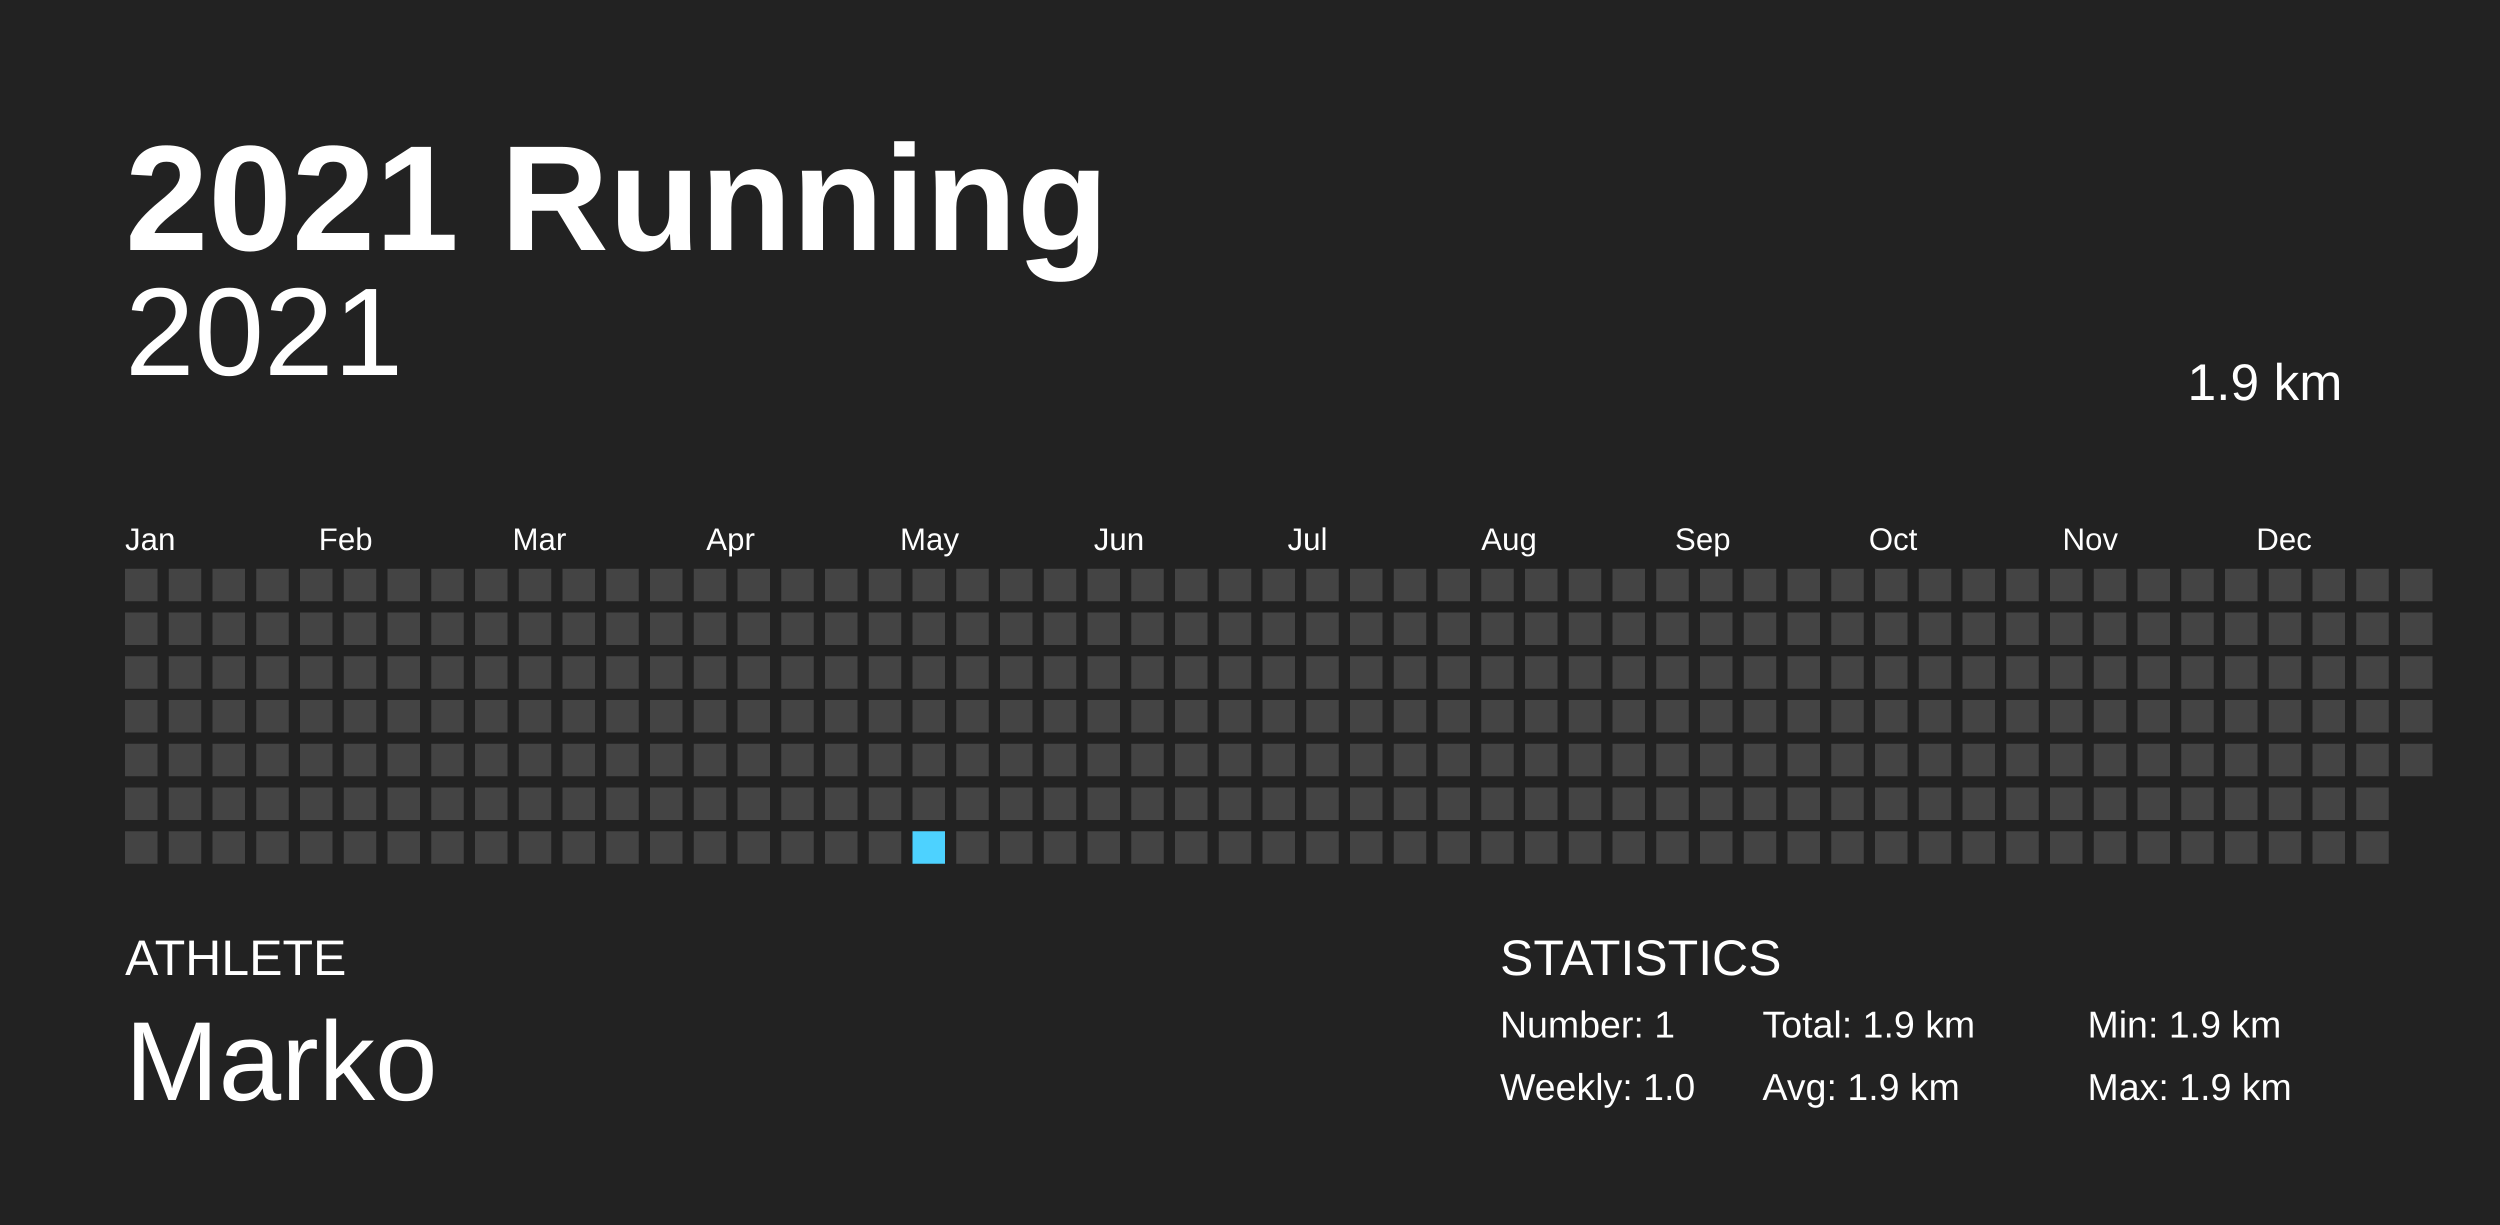
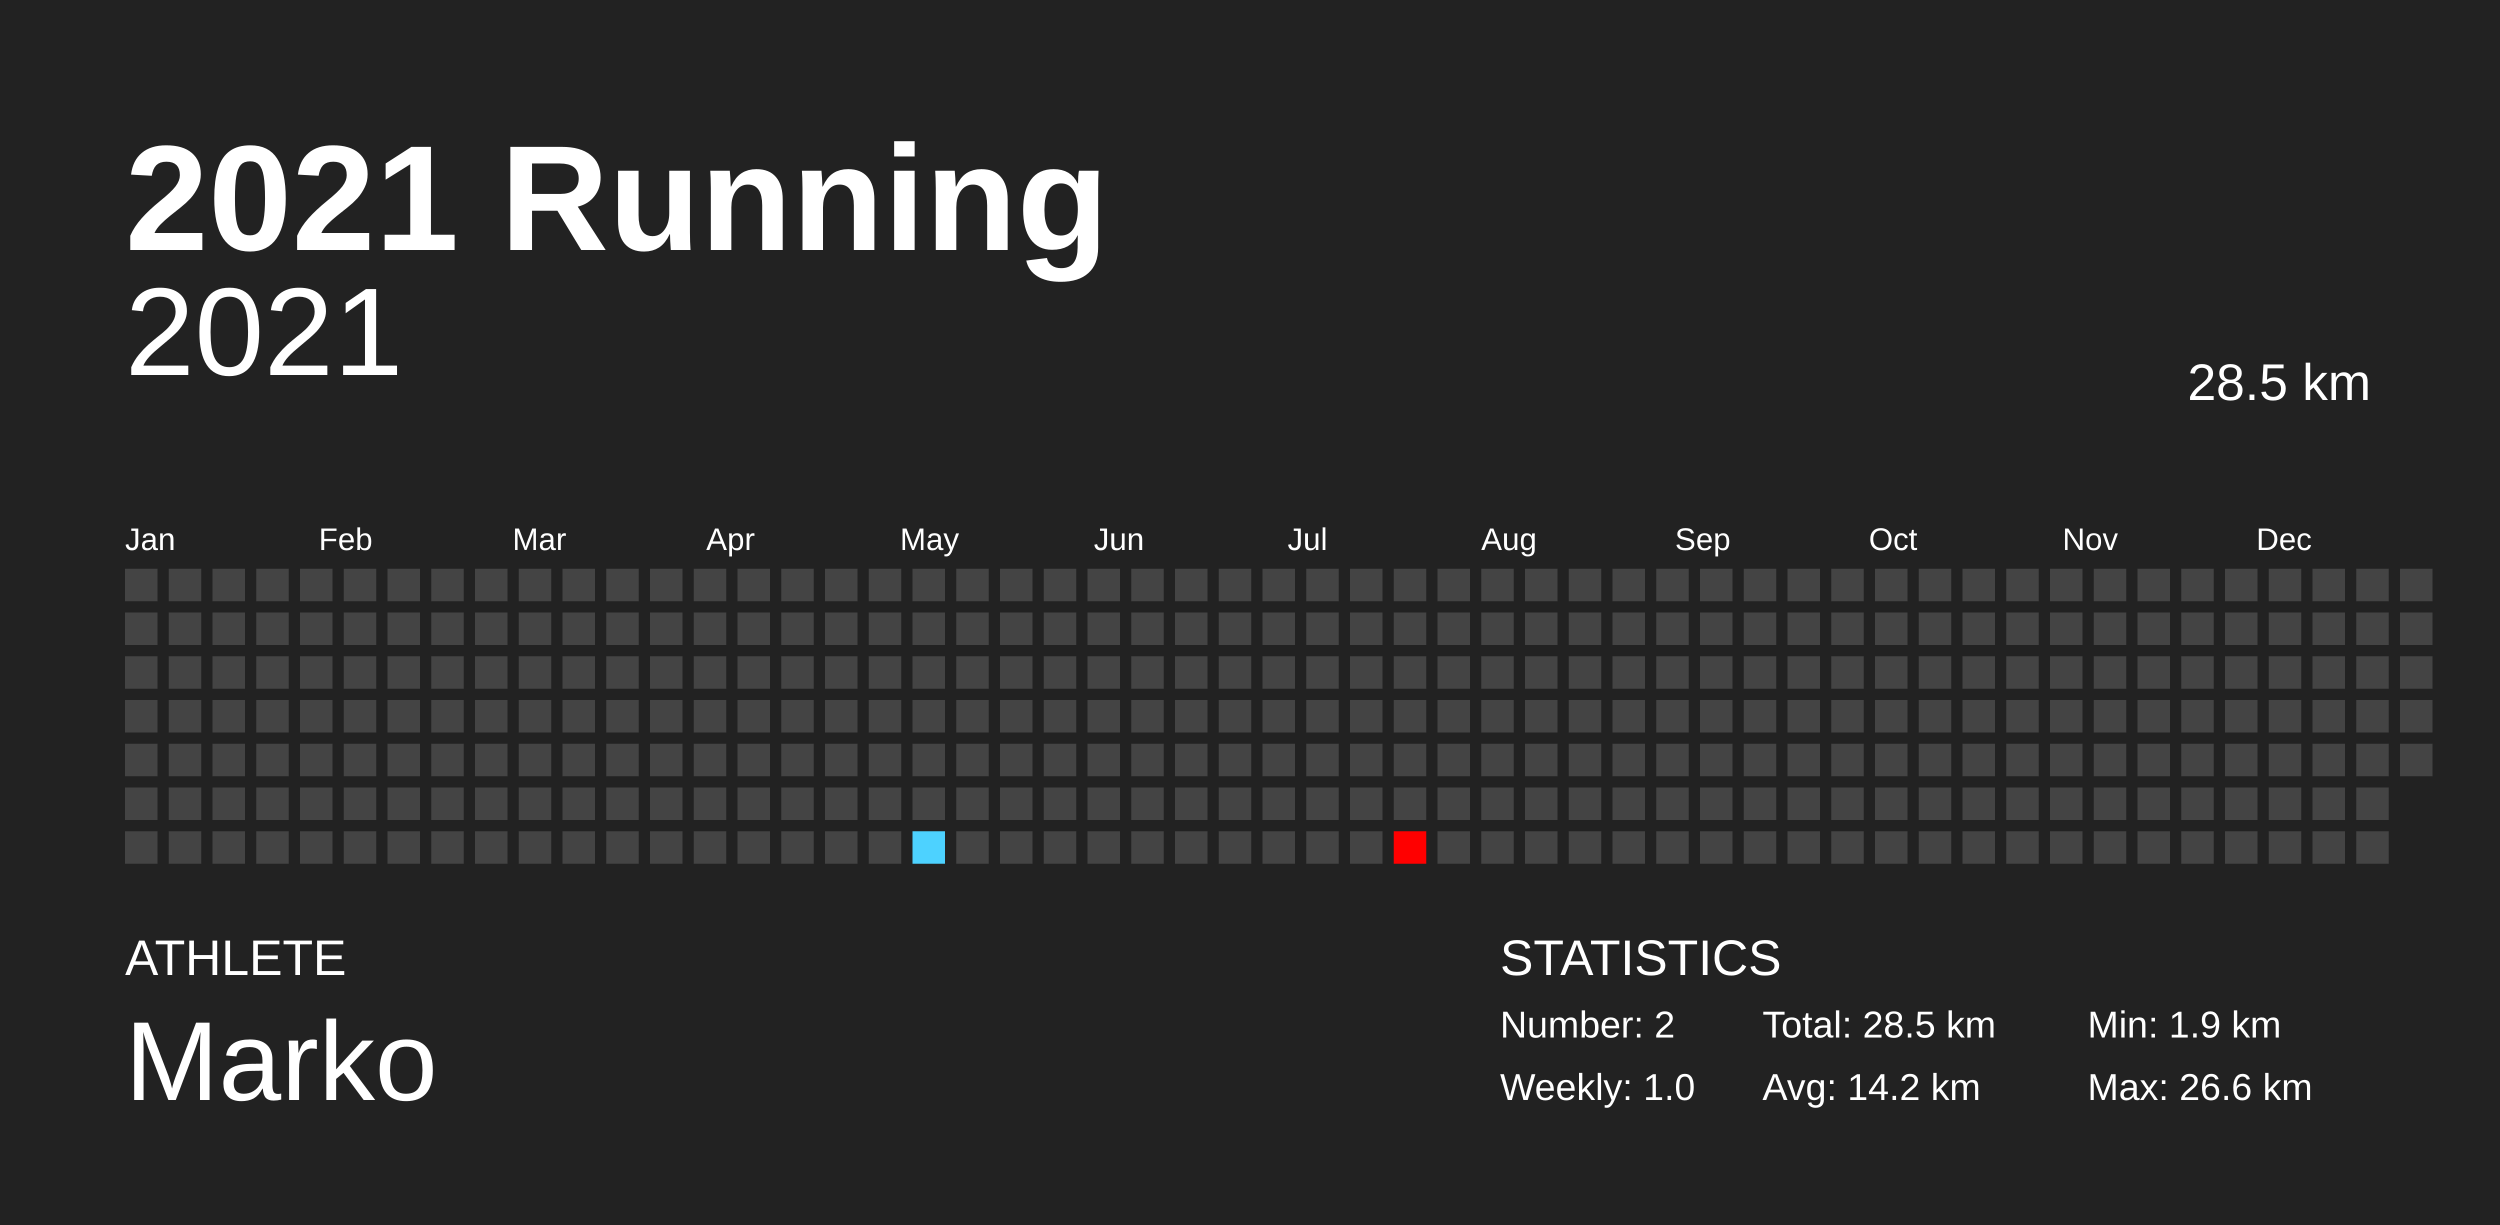
<svg xmlns="http://www.w3.org/2000/svg" baseProfile="full" height="98mm" version="1.1" viewBox="0,0,200,98" width="200mm">
  <defs />
  <rect fill="#222222" height="98" width="200" x="0" y="0" />
  <text fill="#FFFFFF" style="font-size:12px; font-family:Arial; font-weight:bold;" x="10" y="20">2021 Running</text>
  <text fill="#FFFFFF" style="font-size:4px; font-family:Arial" x="10" y="78">ATHLETE</text>
  <text fill="#FFFFFF" style="font-size:9px; font-family:Arial" x="10" y="88">Marko</text>
  <text fill="#FFFFFF" style="font-size:4px; font-family:Arial" x="120" y="78">STATISTICS</text>
-   <text fill="#FFFFFF" style="font-size:3px; font-family:Arial" x="120" y="83">Number: 1</text>
+   <text fill="#FFFFFF" style="font-size:3px; font-family:Arial" x="120" y="83">Number: 2</text>
  <text fill="#FFFFFF" style="font-size:3px; font-family:Arial" x="120" y="88">Weekly: 1.0</text>
-   <text fill="#FFFFFF" style="font-size:3px; font-family:Arial" x="141" y="83">Total: 1.9 km</text>
-   <text fill="#FFFFFF" style="font-size:3px; font-family:Arial" x="141" y="88">Avg: 1.9 km</text>
+   <text fill="#FFFFFF" style="font-size:3px; font-family:Arial" x="141" y="83">Total: 28.5 km</text>
+   <text fill="#FFFFFF" style="font-size:3px; font-family:Arial" x="141" y="88">Avg: 14.2 km</text>
  <text fill="#FFFFFF" style="font-size:3px; font-family:Arial" x="167" y="83">Min: 1.9 km</text>
-   <text fill="#FFFFFF" style="font-size:3px; font-family:Arial" x="167" y="88">Max: 1.9 km</text>
+   <text fill="#FFFFFF" style="font-size:3px; font-family:Arial" x="167" y="88">Max: 26.6 km</text>
  <text alignment-baseline="hanging" fill="#FFFFFF" style="font-size:10.0px; font-family:Arial;" x="10" y="30">2021</text>
-   <text alignment-baseline="hanging" fill="#FFFFFF" style="font-size:4.125px; font-family:Arial;" x="175" y="32">1.9 km</text>
+   <text alignment-baseline="hanging" fill="#FFFFFF" style="font-size:4.125px; font-family:Arial;" x="175" y="32">28.5 km</text>
  <text fill="#FFFFFF" style="font-size:2.5px; font-family:Arial" x="10.0" y="44">Jan</text>
  <text fill="#FFFFFF" style="font-size:2.5px; font-family:Arial" x="25.5" y="44">Feb</text>
  <text fill="#FFFFFF" style="font-size:2.5px; font-family:Arial" x="41.0" y="44">Mar</text>
  <text fill="#FFFFFF" style="font-size:2.5px; font-family:Arial" x="56.5" y="44">Apr</text>
  <text fill="#FFFFFF" style="font-size:2.5px; font-family:Arial" x="72.0" y="44">May</text>
  <text fill="#FFFFFF" style="font-size:2.5px; font-family:Arial" x="87.5" y="44">Jun</text>
  <text fill="#FFFFFF" style="font-size:2.5px; font-family:Arial" x="103.0" y="44">Jul</text>
  <text fill="#FFFFFF" style="font-size:2.5px; font-family:Arial" x="118.5" y="44">Aug</text>
  <text fill="#FFFFFF" style="font-size:2.5px; font-family:Arial" x="134.0" y="44">Sep</text>
  <text fill="#FFFFFF" style="font-size:2.5px; font-family:Arial" x="149.5" y="44">Oct</text>
  <text fill="#FFFFFF" style="font-size:2.5px; font-family:Arial" x="165.0" y="44">Nov</text>
  <text fill="#FFFFFF" style="font-size:2.5px; font-family:Arial" x="180.5" y="44">Dec</text>
  <rect fill="#444444" height="2.6" width="2.6" x="10.0" y="45.5" />
  <rect fill="#444444" height="2.6" width="2.6" x="10.0" y="49.0" />
  <rect fill="#444444" height="2.6" width="2.6" x="10.0" y="52.5" />
  <rect fill="#444444" height="2.6" width="2.6" x="10.0" y="56.0" />
  <rect fill="#444444" height="2.6" width="2.6" x="10.0" y="59.5" />
  <rect fill="#444444" height="2.6" width="2.6" x="10.0" y="63.0" />
  <rect fill="#444444" height="2.6" width="2.6" x="10.0" y="66.5" />
  <rect fill="#444444" height="2.6" width="2.6" x="13.5" y="45.5" />
  <rect fill="#444444" height="2.6" width="2.6" x="13.5" y="49.0" />
  <rect fill="#444444" height="2.6" width="2.6" x="13.5" y="52.5" />
  <rect fill="#444444" height="2.6" width="2.6" x="13.5" y="56.0" />
  <rect fill="#444444" height="2.6" width="2.6" x="13.5" y="59.5" />
  <rect fill="#444444" height="2.6" width="2.6" x="13.5" y="63.0" />
  <rect fill="#444444" height="2.6" width="2.6" x="13.5" y="66.5" />
  <rect fill="#444444" height="2.6" width="2.6" x="17.0" y="45.5" />
  <rect fill="#444444" height="2.6" width="2.6" x="17.0" y="49.0" />
  <rect fill="#444444" height="2.6" width="2.6" x="17.0" y="52.5" />
  <rect fill="#444444" height="2.6" width="2.6" x="17.0" y="56.0" />
  <rect fill="#444444" height="2.6" width="2.6" x="17.0" y="59.5" />
  <rect fill="#444444" height="2.6" width="2.6" x="17.0" y="63.0" />
  <rect fill="#444444" height="2.6" width="2.6" x="17.0" y="66.5" />
  <rect fill="#444444" height="2.6" width="2.6" x="20.5" y="45.5" />
  <rect fill="#444444" height="2.6" width="2.6" x="20.5" y="49.0" />
  <rect fill="#444444" height="2.6" width="2.6" x="20.5" y="52.5" />
  <rect fill="#444444" height="2.6" width="2.6" x="20.5" y="56.0" />
  <rect fill="#444444" height="2.6" width="2.6" x="20.5" y="59.5" />
  <rect fill="#444444" height="2.6" width="2.6" x="20.5" y="63.0" />
  <rect fill="#444444" height="2.6" width="2.6" x="20.5" y="66.5" />
  <rect fill="#444444" height="2.6" width="2.6" x="24.0" y="45.5" />
  <rect fill="#444444" height="2.6" width="2.6" x="24.0" y="49.0" />
  <rect fill="#444444" height="2.6" width="2.6" x="24.0" y="52.5" />
  <rect fill="#444444" height="2.6" width="2.6" x="24.0" y="56.0" />
  <rect fill="#444444" height="2.6" width="2.6" x="24.0" y="59.5" />
  <rect fill="#444444" height="2.6" width="2.6" x="24.0" y="63.0" />
  <rect fill="#444444" height="2.6" width="2.6" x="24.0" y="66.5" />
  <rect fill="#444444" height="2.6" width="2.6" x="27.5" y="45.5" />
  <rect fill="#444444" height="2.6" width="2.6" x="27.5" y="49.0" />
  <rect fill="#444444" height="2.6" width="2.6" x="27.5" y="52.5" />
  <rect fill="#444444" height="2.6" width="2.6" x="27.5" y="56.0" />
  <rect fill="#444444" height="2.6" width="2.6" x="27.5" y="59.5" />
  <rect fill="#444444" height="2.6" width="2.6" x="27.5" y="63.0" />
  <rect fill="#444444" height="2.6" width="2.6" x="27.5" y="66.5" />
  <rect fill="#444444" height="2.6" width="2.6" x="31.0" y="45.5" />
  <rect fill="#444444" height="2.6" width="2.6" x="31.0" y="49.0" />
  <rect fill="#444444" height="2.6" width="2.6" x="31.0" y="52.5" />
  <rect fill="#444444" height="2.6" width="2.6" x="31.0" y="56.0" />
  <rect fill="#444444" height="2.6" width="2.6" x="31.0" y="59.5" />
  <rect fill="#444444" height="2.6" width="2.6" x="31.0" y="63.0" />
  <rect fill="#444444" height="2.6" width="2.6" x="31.0" y="66.5" />
  <rect fill="#444444" height="2.6" width="2.6" x="34.5" y="45.5" />
  <rect fill="#444444" height="2.6" width="2.6" x="34.5" y="49.0" />
  <rect fill="#444444" height="2.6" width="2.6" x="34.5" y="52.5" />
  <rect fill="#444444" height="2.6" width="2.6" x="34.5" y="56.0" />
  <rect fill="#444444" height="2.6" width="2.6" x="34.5" y="59.5" />
  <rect fill="#444444" height="2.6" width="2.6" x="34.5" y="63.0" />
  <rect fill="#444444" height="2.6" width="2.6" x="34.5" y="66.5" />
  <rect fill="#444444" height="2.6" width="2.6" x="38.0" y="45.5" />
  <rect fill="#444444" height="2.6" width="2.6" x="38.0" y="49.0" />
  <rect fill="#444444" height="2.6" width="2.6" x="38.0" y="52.5" />
  <rect fill="#444444" height="2.6" width="2.6" x="38.0" y="56.0" />
  <rect fill="#444444" height="2.6" width="2.6" x="38.0" y="59.5" />
  <rect fill="#444444" height="2.6" width="2.6" x="38.0" y="63.0" />
  <rect fill="#444444" height="2.6" width="2.6" x="38.0" y="66.5" />
  <rect fill="#444444" height="2.6" width="2.6" x="41.5" y="45.5" />
  <rect fill="#444444" height="2.6" width="2.6" x="41.5" y="49.0" />
  <rect fill="#444444" height="2.6" width="2.6" x="41.5" y="52.5" />
  <rect fill="#444444" height="2.6" width="2.6" x="41.5" y="56.0" />
  <rect fill="#444444" height="2.6" width="2.6" x="41.5" y="59.5" />
  <rect fill="#444444" height="2.6" width="2.6" x="41.5" y="63.0" />
  <rect fill="#444444" height="2.6" width="2.6" x="41.5" y="66.5" />
  <rect fill="#444444" height="2.6" width="2.6" x="45.0" y="45.5" />
  <rect fill="#444444" height="2.6" width="2.6" x="45.0" y="49.0" />
  <rect fill="#444444" height="2.6" width="2.6" x="45.0" y="52.5" />
  <rect fill="#444444" height="2.6" width="2.6" x="45.0" y="56.0" />
  <rect fill="#444444" height="2.6" width="2.6" x="45.0" y="59.5" />
  <rect fill="#444444" height="2.6" width="2.6" x="45.0" y="63.0" />
  <rect fill="#444444" height="2.6" width="2.6" x="45.0" y="66.5" />
  <rect fill="#444444" height="2.6" width="2.6" x="48.5" y="45.5" />
  <rect fill="#444444" height="2.6" width="2.6" x="48.5" y="49.0" />
  <rect fill="#444444" height="2.6" width="2.6" x="48.5" y="52.5" />
  <rect fill="#444444" height="2.6" width="2.6" x="48.5" y="56.0" />
  <rect fill="#444444" height="2.6" width="2.6" x="48.5" y="59.5" />
  <rect fill="#444444" height="2.6" width="2.6" x="48.5" y="63.0" />
  <rect fill="#444444" height="2.6" width="2.6" x="48.5" y="66.5" />
  <rect fill="#444444" height="2.6" width="2.6" x="52.0" y="45.5" />
  <rect fill="#444444" height="2.6" width="2.6" x="52.0" y="49.0" />
  <rect fill="#444444" height="2.6" width="2.6" x="52.0" y="52.5" />
  <rect fill="#444444" height="2.6" width="2.6" x="52.0" y="56.0" />
  <rect fill="#444444" height="2.6" width="2.6" x="52.0" y="59.5" />
  <rect fill="#444444" height="2.6" width="2.6" x="52.0" y="63.0" />
  <rect fill="#444444" height="2.6" width="2.6" x="52.0" y="66.5" />
  <rect fill="#444444" height="2.6" width="2.6" x="55.5" y="45.5" />
  <rect fill="#444444" height="2.6" width="2.6" x="55.5" y="49.0" />
  <rect fill="#444444" height="2.6" width="2.6" x="55.5" y="52.5" />
  <rect fill="#444444" height="2.6" width="2.6" x="55.5" y="56.0" />
  <rect fill="#444444" height="2.6" width="2.6" x="55.5" y="59.5" />
  <rect fill="#444444" height="2.6" width="2.6" x="55.5" y="63.0" />
  <rect fill="#444444" height="2.6" width="2.6" x="55.5" y="66.5" />
  <rect fill="#444444" height="2.6" width="2.6" x="59.0" y="45.5" />
  <rect fill="#444444" height="2.6" width="2.6" x="59.0" y="49.0" />
  <rect fill="#444444" height="2.6" width="2.6" x="59.0" y="52.5" />
  <rect fill="#444444" height="2.6" width="2.6" x="59.0" y="56.0" />
  <rect fill="#444444" height="2.6" width="2.6" x="59.0" y="59.5" />
  <rect fill="#444444" height="2.6" width="2.6" x="59.0" y="63.0" />
  <rect fill="#444444" height="2.6" width="2.6" x="59.0" y="66.5" />
  <rect fill="#444444" height="2.6" width="2.6" x="62.5" y="45.5" />
  <rect fill="#444444" height="2.6" width="2.6" x="62.5" y="49.0" />
  <rect fill="#444444" height="2.6" width="2.6" x="62.5" y="52.5" />
  <rect fill="#444444" height="2.6" width="2.6" x="62.5" y="56.0" />
  <rect fill="#444444" height="2.6" width="2.6" x="62.5" y="59.5" />
  <rect fill="#444444" height="2.6" width="2.6" x="62.5" y="63.0" />
  <rect fill="#444444" height="2.6" width="2.6" x="62.5" y="66.5" />
  <rect fill="#444444" height="2.6" width="2.6" x="66.0" y="45.5" />
  <rect fill="#444444" height="2.6" width="2.6" x="66.0" y="49.0" />
  <rect fill="#444444" height="2.6" width="2.6" x="66.0" y="52.5" />
  <rect fill="#444444" height="2.6" width="2.6" x="66.0" y="56.0" />
  <rect fill="#444444" height="2.6" width="2.6" x="66.0" y="59.5" />
  <rect fill="#444444" height="2.6" width="2.6" x="66.0" y="63.0" />
  <rect fill="#444444" height="2.6" width="2.6" x="66.0" y="66.5" />
  <rect fill="#444444" height="2.6" width="2.6" x="69.5" y="45.5" />
  <rect fill="#444444" height="2.6" width="2.6" x="69.5" y="49.0" />
  <rect fill="#444444" height="2.6" width="2.6" x="69.5" y="52.5" />
  <rect fill="#444444" height="2.6" width="2.6" x="69.5" y="56.0" />
  <rect fill="#444444" height="2.6" width="2.6" x="69.5" y="59.5" />
  <rect fill="#444444" height="2.6" width="2.6" x="69.5" y="63.0" />
  <rect fill="#444444" height="2.6" width="2.6" x="69.5" y="66.5" />
  <rect fill="#444444" height="2.6" width="2.6" x="73.0" y="45.5" />
  <rect fill="#444444" height="2.6" width="2.6" x="73.0" y="49.0" />
  <rect fill="#444444" height="2.6" width="2.6" x="73.0" y="52.5" />
  <rect fill="#444444" height="2.6" width="2.6" x="73.0" y="56.0" />
  <rect fill="#444444" height="2.6" width="2.6" x="73.0" y="59.5" />
  <rect fill="#444444" height="2.6" width="2.6" x="73.0" y="63.0" />
-   <rect fill="#4DD2FF" height="2.6" width="2.6" x="73.0" y="66.5" />
+   <rect fill="#4dd2ff" height="2.6" width="2.6" x="73.0" y="66.5" />
  <rect fill="#444444" height="2.6" width="2.6" x="76.5" y="45.5" />
  <rect fill="#444444" height="2.6" width="2.6" x="76.5" y="49.0" />
  <rect fill="#444444" height="2.6" width="2.6" x="76.5" y="52.5" />
  <rect fill="#444444" height="2.6" width="2.6" x="76.5" y="56.0" />
  <rect fill="#444444" height="2.6" width="2.6" x="76.5" y="59.5" />
  <rect fill="#444444" height="2.6" width="2.6" x="76.5" y="63.0" />
  <rect fill="#444444" height="2.6" width="2.6" x="76.5" y="66.5" />
  <rect fill="#444444" height="2.6" width="2.6" x="80.0" y="45.5" />
  <rect fill="#444444" height="2.6" width="2.6" x="80.0" y="49.0" />
  <rect fill="#444444" height="2.6" width="2.6" x="80.0" y="52.5" />
  <rect fill="#444444" height="2.6" width="2.6" x="80.0" y="56.0" />
  <rect fill="#444444" height="2.6" width="2.6" x="80.0" y="59.5" />
  <rect fill="#444444" height="2.6" width="2.6" x="80.0" y="63.0" />
  <rect fill="#444444" height="2.6" width="2.6" x="80.0" y="66.5" />
  <rect fill="#444444" height="2.6" width="2.6" x="83.5" y="45.5" />
  <rect fill="#444444" height="2.6" width="2.6" x="83.5" y="49.0" />
  <rect fill="#444444" height="2.6" width="2.6" x="83.5" y="52.5" />
  <rect fill="#444444" height="2.6" width="2.6" x="83.5" y="56.0" />
  <rect fill="#444444" height="2.6" width="2.6" x="83.5" y="59.5" />
  <rect fill="#444444" height="2.6" width="2.6" x="83.5" y="63.0" />
  <rect fill="#444444" height="2.6" width="2.6" x="83.5" y="66.5" />
  <rect fill="#444444" height="2.6" width="2.6" x="87.0" y="45.5" />
  <rect fill="#444444" height="2.6" width="2.6" x="87.0" y="49.0" />
  <rect fill="#444444" height="2.6" width="2.6" x="87.0" y="52.5" />
  <rect fill="#444444" height="2.6" width="2.6" x="87.0" y="56.0" />
  <rect fill="#444444" height="2.6" width="2.6" x="87.0" y="59.5" />
  <rect fill="#444444" height="2.6" width="2.6" x="87.0" y="63.0" />
  <rect fill="#444444" height="2.6" width="2.6" x="87.0" y="66.5" />
  <rect fill="#444444" height="2.6" width="2.6" x="90.5" y="45.5" />
  <rect fill="#444444" height="2.6" width="2.6" x="90.5" y="49.0" />
  <rect fill="#444444" height="2.6" width="2.6" x="90.5" y="52.5" />
  <rect fill="#444444" height="2.6" width="2.6" x="90.5" y="56.0" />
  <rect fill="#444444" height="2.6" width="2.6" x="90.5" y="59.5" />
  <rect fill="#444444" height="2.6" width="2.6" x="90.5" y="63.0" />
  <rect fill="#444444" height="2.6" width="2.6" x="90.5" y="66.5" />
  <rect fill="#444444" height="2.6" width="2.6" x="94.0" y="45.5" />
  <rect fill="#444444" height="2.6" width="2.6" x="94.0" y="49.0" />
  <rect fill="#444444" height="2.6" width="2.6" x="94.0" y="52.5" />
  <rect fill="#444444" height="2.6" width="2.6" x="94.0" y="56.0" />
  <rect fill="#444444" height="2.6" width="2.6" x="94.0" y="59.5" />
  <rect fill="#444444" height="2.6" width="2.6" x="94.0" y="63.0" />
  <rect fill="#444444" height="2.6" width="2.6" x="94.0" y="66.5" />
  <rect fill="#444444" height="2.6" width="2.6" x="97.5" y="45.5" />
  <rect fill="#444444" height="2.6" width="2.6" x="97.5" y="49.0" />
  <rect fill="#444444" height="2.6" width="2.6" x="97.5" y="52.5" />
  <rect fill="#444444" height="2.6" width="2.6" x="97.5" y="56.0" />
  <rect fill="#444444" height="2.6" width="2.6" x="97.5" y="59.5" />
  <rect fill="#444444" height="2.6" width="2.6" x="97.5" y="63.0" />
  <rect fill="#444444" height="2.6" width="2.6" x="97.5" y="66.5" />
  <rect fill="#444444" height="2.6" width="2.6" x="101.0" y="45.5" />
  <rect fill="#444444" height="2.6" width="2.6" x="101.0" y="49.0" />
  <rect fill="#444444" height="2.6" width="2.6" x="101.0" y="52.5" />
  <rect fill="#444444" height="2.6" width="2.6" x="101.0" y="56.0" />
  <rect fill="#444444" height="2.6" width="2.6" x="101.0" y="59.5" />
  <rect fill="#444444" height="2.6" width="2.6" x="101.0" y="63.0" />
  <rect fill="#444444" height="2.6" width="2.6" x="101.0" y="66.5" />
  <rect fill="#444444" height="2.6" width="2.6" x="104.5" y="45.5" />
  <rect fill="#444444" height="2.6" width="2.6" x="104.5" y="49.0" />
  <rect fill="#444444" height="2.6" width="2.6" x="104.5" y="52.5" />
  <rect fill="#444444" height="2.6" width="2.6" x="104.5" y="56.0" />
  <rect fill="#444444" height="2.6" width="2.6" x="104.5" y="59.5" />
  <rect fill="#444444" height="2.6" width="2.6" x="104.5" y="63.0" />
  <rect fill="#444444" height="2.6" width="2.6" x="104.5" y="66.5" />
  <rect fill="#444444" height="2.6" width="2.6" x="108.0" y="45.5" />
  <rect fill="#444444" height="2.6" width="2.6" x="108.0" y="49.0" />
  <rect fill="#444444" height="2.6" width="2.6" x="108.0" y="52.5" />
  <rect fill="#444444" height="2.6" width="2.6" x="108.0" y="56.0" />
  <rect fill="#444444" height="2.6" width="2.6" x="108.0" y="59.5" />
  <rect fill="#444444" height="2.6" width="2.6" x="108.0" y="63.0" />
  <rect fill="#444444" height="2.6" width="2.6" x="108.0" y="66.5" />
  <rect fill="#444444" height="2.6" width="2.6" x="111.5" y="45.5" />
  <rect fill="#444444" height="2.6" width="2.6" x="111.5" y="49.0" />
  <rect fill="#444444" height="2.6" width="2.6" x="111.5" y="52.5" />
  <rect fill="#444444" height="2.6" width="2.6" x="111.5" y="56.0" />
  <rect fill="#444444" height="2.6" width="2.6" x="111.5" y="59.5" />
  <rect fill="#444444" height="2.6" width="2.6" x="111.5" y="63.0" />
-   <rect fill="#444444" height="2.6" width="2.6" x="111.5" y="66.5" />
+   <rect fill="red" height="2.6" width="2.6" x="111.5" y="66.5" />
  <rect fill="#444444" height="2.6" width="2.6" x="115.0" y="45.5" />
  <rect fill="#444444" height="2.6" width="2.6" x="115.0" y="49.0" />
  <rect fill="#444444" height="2.6" width="2.6" x="115.0" y="52.5" />
  <rect fill="#444444" height="2.6" width="2.6" x="115.0" y="56.0" />
  <rect fill="#444444" height="2.6" width="2.6" x="115.0" y="59.5" />
  <rect fill="#444444" height="2.6" width="2.6" x="115.0" y="63.0" />
  <rect fill="#444444" height="2.6" width="2.6" x="115.0" y="66.5" />
  <rect fill="#444444" height="2.6" width="2.6" x="118.5" y="45.5" />
  <rect fill="#444444" height="2.6" width="2.6" x="118.5" y="49.0" />
  <rect fill="#444444" height="2.6" width="2.6" x="118.5" y="52.5" />
  <rect fill="#444444" height="2.6" width="2.6" x="118.5" y="56.0" />
  <rect fill="#444444" height="2.6" width="2.6" x="118.5" y="59.5" />
  <rect fill="#444444" height="2.6" width="2.6" x="118.5" y="63.0" />
  <rect fill="#444444" height="2.6" width="2.6" x="118.5" y="66.5" />
  <rect fill="#444444" height="2.6" width="2.6" x="122.0" y="45.5" />
  <rect fill="#444444" height="2.6" width="2.6" x="122.0" y="49.0" />
  <rect fill="#444444" height="2.6" width="2.6" x="122.0" y="52.5" />
  <rect fill="#444444" height="2.6" width="2.6" x="122.0" y="56.0" />
  <rect fill="#444444" height="2.6" width="2.6" x="122.0" y="59.5" />
  <rect fill="#444444" height="2.6" width="2.6" x="122.0" y="63.0" />
  <rect fill="#444444" height="2.6" width="2.6" x="122.0" y="66.5" />
  <rect fill="#444444" height="2.6" width="2.6" x="125.5" y="45.5" />
  <rect fill="#444444" height="2.6" width="2.6" x="125.5" y="49.0" />
  <rect fill="#444444" height="2.6" width="2.6" x="125.5" y="52.5" />
  <rect fill="#444444" height="2.6" width="2.6" x="125.5" y="56.0" />
  <rect fill="#444444" height="2.6" width="2.6" x="125.5" y="59.5" />
  <rect fill="#444444" height="2.6" width="2.6" x="125.5" y="63.0" />
  <rect fill="#444444" height="2.6" width="2.6" x="125.5" y="66.5" />
  <rect fill="#444444" height="2.6" width="2.6" x="129.0" y="45.5" />
  <rect fill="#444444" height="2.6" width="2.6" x="129.0" y="49.0" />
  <rect fill="#444444" height="2.6" width="2.6" x="129.0" y="52.5" />
  <rect fill="#444444" height="2.6" width="2.6" x="129.0" y="56.0" />
  <rect fill="#444444" height="2.6" width="2.6" x="129.0" y="59.5" />
  <rect fill="#444444" height="2.6" width="2.6" x="129.0" y="63.0" />
  <rect fill="#444444" height="2.6" width="2.6" x="129.0" y="66.5" />
  <rect fill="#444444" height="2.6" width="2.6" x="132.5" y="45.5" />
  <rect fill="#444444" height="2.6" width="2.6" x="132.5" y="49.0" />
  <rect fill="#444444" height="2.6" width="2.6" x="132.5" y="52.5" />
  <rect fill="#444444" height="2.6" width="2.6" x="132.5" y="56.0" />
  <rect fill="#444444" height="2.6" width="2.6" x="132.5" y="59.5" />
  <rect fill="#444444" height="2.6" width="2.6" x="132.5" y="63.0" />
  <rect fill="#444444" height="2.6" width="2.6" x="132.5" y="66.5" />
  <rect fill="#444444" height="2.6" width="2.6" x="136.0" y="45.5" />
  <rect fill="#444444" height="2.6" width="2.6" x="136.0" y="49.0" />
  <rect fill="#444444" height="2.6" width="2.6" x="136.0" y="52.5" />
  <rect fill="#444444" height="2.6" width="2.6" x="136.0" y="56.0" />
  <rect fill="#444444" height="2.6" width="2.6" x="136.0" y="59.5" />
  <rect fill="#444444" height="2.6" width="2.6" x="136.0" y="63.0" />
  <rect fill="#444444" height="2.6" width="2.6" x="136.0" y="66.5" />
  <rect fill="#444444" height="2.6" width="2.6" x="139.5" y="45.5" />
  <rect fill="#444444" height="2.6" width="2.6" x="139.5" y="49.0" />
  <rect fill="#444444" height="2.6" width="2.6" x="139.5" y="52.5" />
  <rect fill="#444444" height="2.6" width="2.6" x="139.5" y="56.0" />
  <rect fill="#444444" height="2.6" width="2.6" x="139.5" y="59.5" />
  <rect fill="#444444" height="2.6" width="2.6" x="139.5" y="63.0" />
  <rect fill="#444444" height="2.6" width="2.6" x="139.5" y="66.5" />
  <rect fill="#444444" height="2.6" width="2.6" x="143.0" y="45.5" />
  <rect fill="#444444" height="2.6" width="2.6" x="143.0" y="49.0" />
  <rect fill="#444444" height="2.6" width="2.6" x="143.0" y="52.5" />
  <rect fill="#444444" height="2.6" width="2.6" x="143.0" y="56.0" />
  <rect fill="#444444" height="2.6" width="2.6" x="143.0" y="59.5" />
  <rect fill="#444444" height="2.6" width="2.6" x="143.0" y="63.0" />
  <rect fill="#444444" height="2.6" width="2.6" x="143.0" y="66.5" />
  <rect fill="#444444" height="2.6" width="2.6" x="146.5" y="45.5" />
  <rect fill="#444444" height="2.6" width="2.6" x="146.5" y="49.0" />
  <rect fill="#444444" height="2.6" width="2.6" x="146.5" y="52.5" />
  <rect fill="#444444" height="2.6" width="2.6" x="146.5" y="56.0" />
  <rect fill="#444444" height="2.6" width="2.6" x="146.5" y="59.5" />
  <rect fill="#444444" height="2.6" width="2.6" x="146.5" y="63.0" />
  <rect fill="#444444" height="2.6" width="2.6" x="146.5" y="66.5" />
  <rect fill="#444444" height="2.6" width="2.6" x="150.0" y="45.5" />
  <rect fill="#444444" height="2.6" width="2.6" x="150.0" y="49.0" />
  <rect fill="#444444" height="2.6" width="2.6" x="150.0" y="52.5" />
  <rect fill="#444444" height="2.6" width="2.6" x="150.0" y="56.0" />
  <rect fill="#444444" height="2.6" width="2.6" x="150.0" y="59.5" />
  <rect fill="#444444" height="2.6" width="2.6" x="150.0" y="63.0" />
  <rect fill="#444444" height="2.6" width="2.6" x="150.0" y="66.5" />
  <rect fill="#444444" height="2.6" width="2.6" x="153.5" y="45.5" />
  <rect fill="#444444" height="2.6" width="2.6" x="153.5" y="49.0" />
  <rect fill="#444444" height="2.6" width="2.6" x="153.5" y="52.5" />
  <rect fill="#444444" height="2.6" width="2.6" x="153.5" y="56.0" />
  <rect fill="#444444" height="2.6" width="2.6" x="153.5" y="59.5" />
  <rect fill="#444444" height="2.6" width="2.6" x="153.5" y="63.0" />
  <rect fill="#444444" height="2.6" width="2.6" x="153.5" y="66.5" />
  <rect fill="#444444" height="2.6" width="2.6" x="157.0" y="45.5" />
  <rect fill="#444444" height="2.6" width="2.6" x="157.0" y="49.0" />
  <rect fill="#444444" height="2.6" width="2.6" x="157.0" y="52.5" />
  <rect fill="#444444" height="2.6" width="2.6" x="157.0" y="56.0" />
  <rect fill="#444444" height="2.6" width="2.6" x="157.0" y="59.5" />
  <rect fill="#444444" height="2.6" width="2.6" x="157.0" y="63.0" />
  <rect fill="#444444" height="2.6" width="2.6" x="157.0" y="66.5" />
  <rect fill="#444444" height="2.6" width="2.6" x="160.5" y="45.5" />
  <rect fill="#444444" height="2.6" width="2.6" x="160.5" y="49.0" />
  <rect fill="#444444" height="2.6" width="2.6" x="160.5" y="52.5" />
  <rect fill="#444444" height="2.6" width="2.6" x="160.5" y="56.0" />
  <rect fill="#444444" height="2.6" width="2.6" x="160.5" y="59.5" />
  <rect fill="#444444" height="2.6" width="2.6" x="160.5" y="63.0" />
  <rect fill="#444444" height="2.6" width="2.6" x="160.5" y="66.5" />
  <rect fill="#444444" height="2.6" width="2.6" x="164.0" y="45.5" />
  <rect fill="#444444" height="2.6" width="2.6" x="164.0" y="49.0" />
  <rect fill="#444444" height="2.6" width="2.6" x="164.0" y="52.5" />
  <rect fill="#444444" height="2.6" width="2.6" x="164.0" y="56.0" />
  <rect fill="#444444" height="2.6" width="2.6" x="164.0" y="59.5" />
  <rect fill="#444444" height="2.6" width="2.6" x="164.0" y="63.0" />
  <rect fill="#444444" height="2.6" width="2.6" x="164.0" y="66.5" />
  <rect fill="#444444" height="2.6" width="2.6" x="167.5" y="45.5" />
  <rect fill="#444444" height="2.6" width="2.6" x="167.5" y="49.0" />
  <rect fill="#444444" height="2.6" width="2.6" x="167.5" y="52.5" />
  <rect fill="#444444" height="2.6" width="2.6" x="167.5" y="56.0" />
  <rect fill="#444444" height="2.6" width="2.6" x="167.5" y="59.5" />
  <rect fill="#444444" height="2.6" width="2.6" x="167.5" y="63.0" />
  <rect fill="#444444" height="2.6" width="2.6" x="167.5" y="66.5" />
  <rect fill="#444444" height="2.6" width="2.6" x="171.0" y="45.5" />
  <rect fill="#444444" height="2.6" width="2.6" x="171.0" y="49.0" />
  <rect fill="#444444" height="2.6" width="2.6" x="171.0" y="52.5" />
  <rect fill="#444444" height="2.6" width="2.6" x="171.0" y="56.0" />
  <rect fill="#444444" height="2.6" width="2.6" x="171.0" y="59.5" />
  <rect fill="#444444" height="2.6" width="2.6" x="171.0" y="63.0" />
  <rect fill="#444444" height="2.6" width="2.6" x="171.0" y="66.5" />
  <rect fill="#444444" height="2.6" width="2.6" x="174.5" y="45.5" />
  <rect fill="#444444" height="2.6" width="2.6" x="174.5" y="49.0" />
  <rect fill="#444444" height="2.6" width="2.6" x="174.5" y="52.5" />
  <rect fill="#444444" height="2.6" width="2.6" x="174.5" y="56.0" />
  <rect fill="#444444" height="2.6" width="2.6" x="174.5" y="59.5" />
  <rect fill="#444444" height="2.6" width="2.6" x="174.5" y="63.0" />
  <rect fill="#444444" height="2.6" width="2.6" x="174.5" y="66.5" />
  <rect fill="#444444" height="2.6" width="2.6" x="178.0" y="45.5" />
  <rect fill="#444444" height="2.6" width="2.6" x="178.0" y="49.0" />
  <rect fill="#444444" height="2.6" width="2.6" x="178.0" y="52.5" />
  <rect fill="#444444" height="2.6" width="2.6" x="178.0" y="56.0" />
  <rect fill="#444444" height="2.6" width="2.6" x="178.0" y="59.5" />
  <rect fill="#444444" height="2.6" width="2.6" x="178.0" y="63.0" />
  <rect fill="#444444" height="2.6" width="2.6" x="178.0" y="66.5" />
  <rect fill="#444444" height="2.6" width="2.6" x="181.5" y="45.5" />
  <rect fill="#444444" height="2.6" width="2.6" x="181.5" y="49.0" />
  <rect fill="#444444" height="2.6" width="2.6" x="181.5" y="52.5" />
  <rect fill="#444444" height="2.6" width="2.6" x="181.5" y="56.0" />
  <rect fill="#444444" height="2.6" width="2.6" x="181.5" y="59.5" />
  <rect fill="#444444" height="2.6" width="2.6" x="181.5" y="63.0" />
  <rect fill="#444444" height="2.6" width="2.6" x="181.5" y="66.5" />
  <rect fill="#444444" height="2.6" width="2.6" x="185.0" y="45.5" />
  <rect fill="#444444" height="2.6" width="2.6" x="185.0" y="49.0" />
  <rect fill="#444444" height="2.6" width="2.6" x="185.0" y="52.5" />
  <rect fill="#444444" height="2.6" width="2.6" x="185.0" y="56.0" />
  <rect fill="#444444" height="2.6" width="2.6" x="185.0" y="59.5" />
  <rect fill="#444444" height="2.6" width="2.6" x="185.0" y="63.0" />
  <rect fill="#444444" height="2.6" width="2.6" x="185.0" y="66.5" />
  <rect fill="#444444" height="2.6" width="2.6" x="188.5" y="45.5" />
  <rect fill="#444444" height="2.6" width="2.6" x="188.5" y="49.0" />
  <rect fill="#444444" height="2.6" width="2.6" x="188.5" y="52.5" />
  <rect fill="#444444" height="2.6" width="2.6" x="188.5" y="56.0" />
  <rect fill="#444444" height="2.6" width="2.6" x="188.5" y="59.5" />
  <rect fill="#444444" height="2.6" width="2.6" x="188.5" y="63.0" />
  <rect fill="#444444" height="2.6" width="2.6" x="188.5" y="66.5" />
  <rect fill="#444444" height="2.6" width="2.6" x="192.0" y="45.5" />
  <rect fill="#444444" height="2.6" width="2.6" x="192.0" y="49.0" />
  <rect fill="#444444" height="2.6" width="2.6" x="192.0" y="52.5" />
  <rect fill="#444444" height="2.6" width="2.6" x="192.0" y="56.0" />
  <rect fill="#444444" height="2.6" width="2.6" x="192.0" y="59.5" />
</svg>
